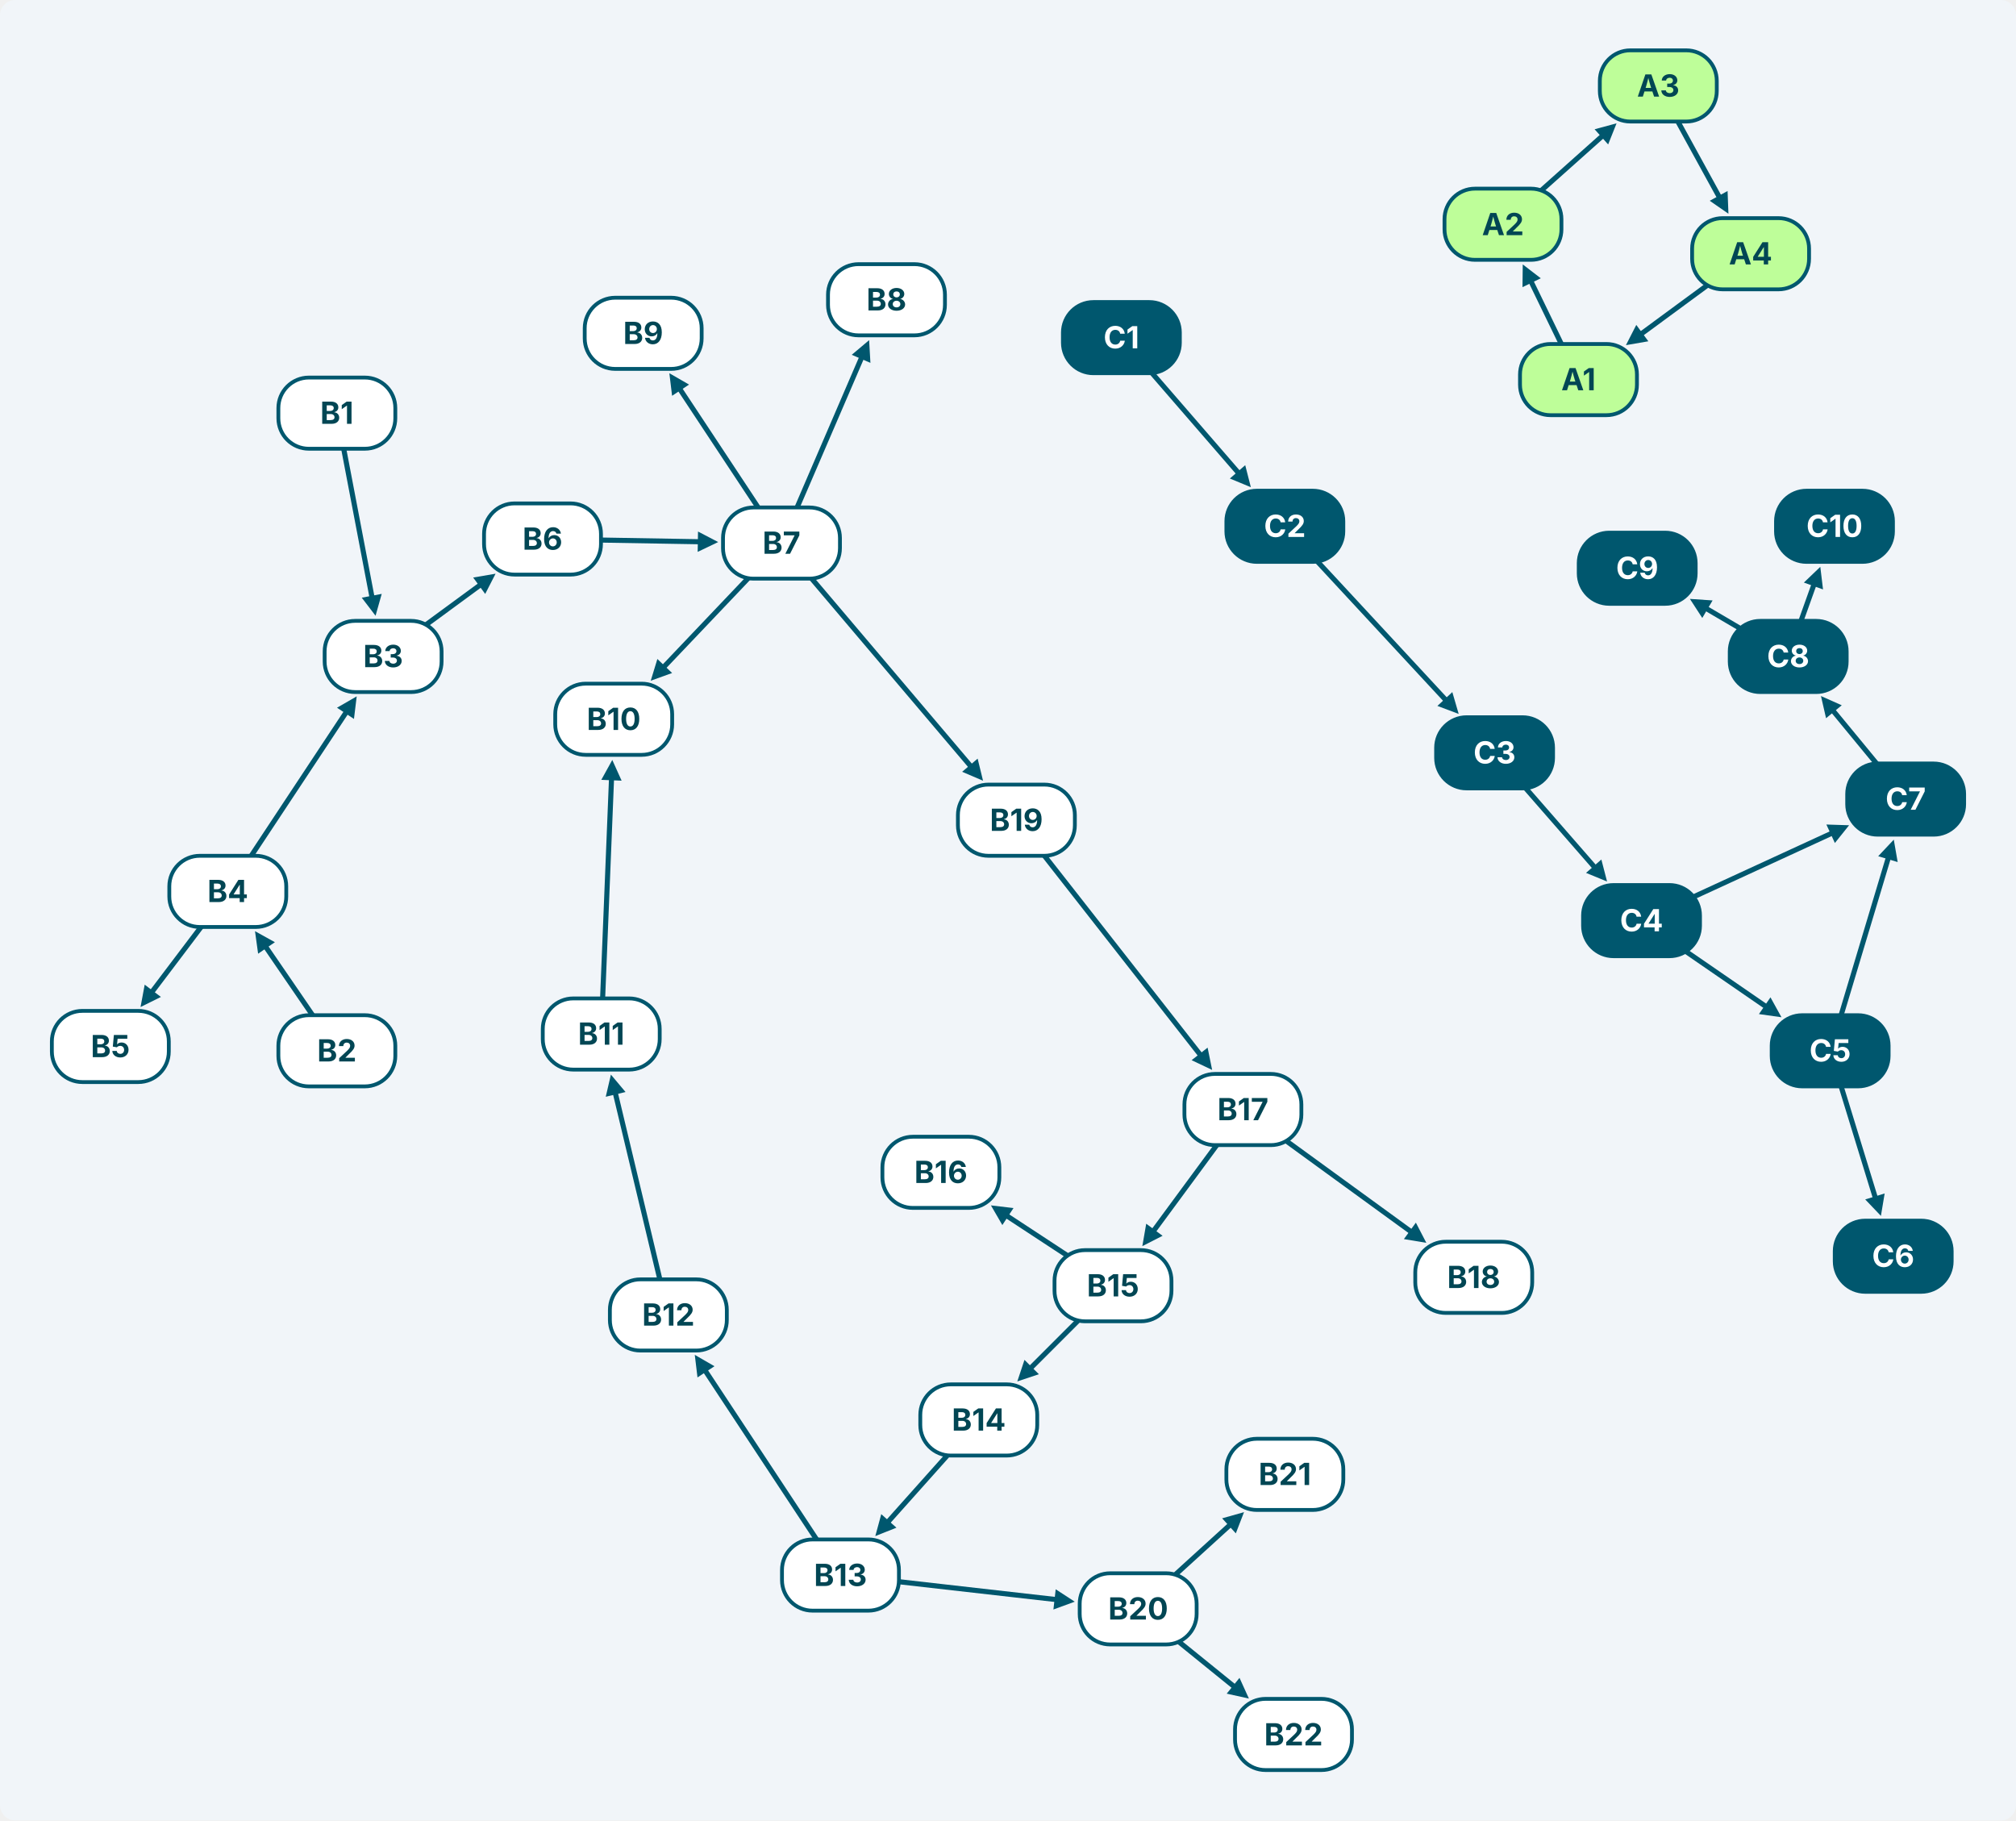
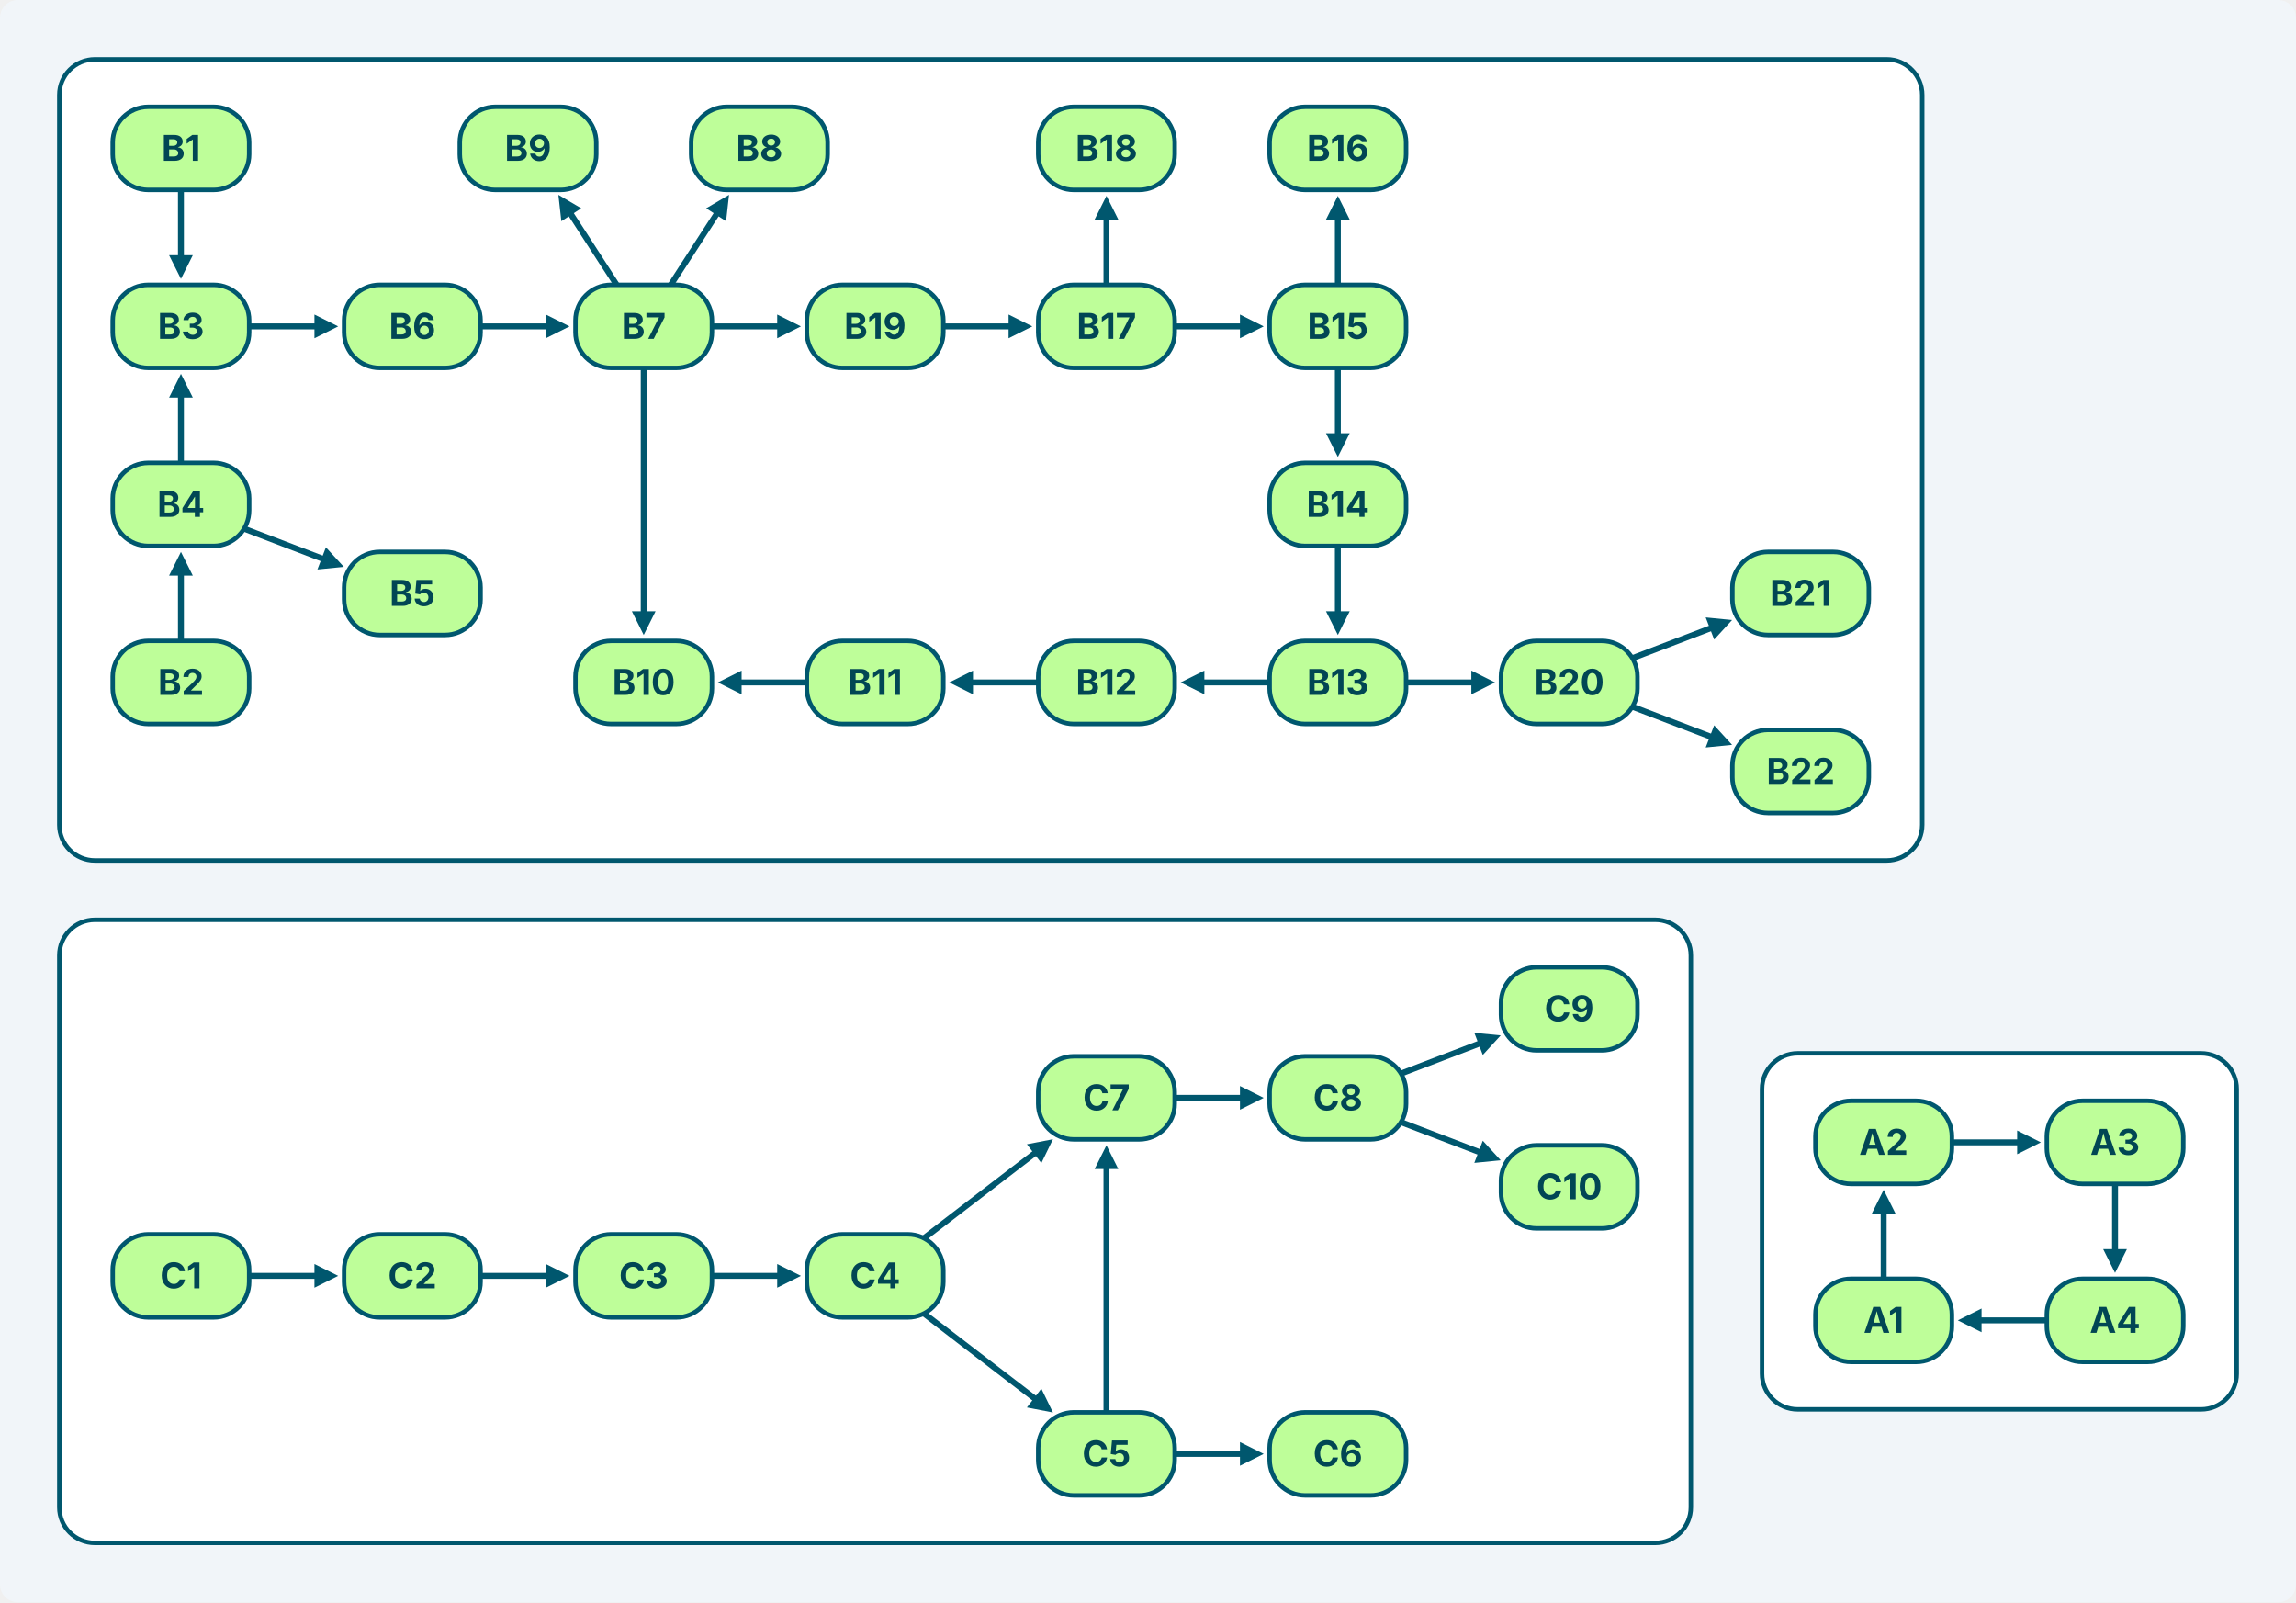
- <svg xmlns="http://www.w3.org/2000/svg" class="keep-colors" viewBox="-22 -14 793 716" width="793" height="716" role="img" aria-labelledby="connected-components-graph-t connected-components-graph-d" font-family="Inter, -apple-system, BlinkMacSystemFont, 'Segoe UI', Helvetica, Arial, sans-serif">
+ <svg xmlns="http://www.w3.org/2000/svg" class="keep-colors" viewBox="-21 -10 774 540" width="774" height="540" role="img" aria-labelledby="connected-components-graph-t connected-components-graph-d" font-family="Inter, -apple-system, BlinkMacSystemFont, 'Segoe UI', Helvetica, Arial, sans-serif">
  <defs>
    <marker id="connected-components-graph-a" markerWidth="8" markerHeight="8" refX="2" refY="4" orient="auto" markerUnits="userSpaceOnUse">
      <path class="dg-f-accent" d="M0,0 L8,4 L0,8 z" fill="#00576e" />
    </marker>
    <marker id="connected-components-graph-g" markerWidth="8" markerHeight="8" refX="2" refY="4" orient="auto" markerUnits="userSpaceOnUse">
      <path class="dg-f-arrow" d="M0,0 L8,4 L0,8 z" fill="#90a1b9" />
    </marker>
  </defs>
-   <rect class="dg-f-canvas" x="-22" y="-14" width="793" height="716" rx="6" fill="#f1f5f9" />
-   <line class="dg-s-accent" x1="592.6" y1="122.2" x2="579.6" y2="95.4" stroke="#00576e" stroke-width="2" marker-end="url(#connected-components-graph-a)" />
-   <line class="dg-s-accent" x1="583.5" y1="61.6" x2="609.4" y2="38.5" stroke="#00576e" stroke-width="2" marker-end="url(#connected-components-graph-a)" />
-   <line class="dg-s-accent" x1="637.5" y1="32.9" x2="655.0" y2="64.8" stroke="#00576e" stroke-width="2" marker-end="url(#connected-components-graph-a)" />
-   <line class="dg-s-accent" x1="650.4" y1="97.6" x2="622.4" y2="118.2" stroke="#00576e" stroke-width="2" marker-end="url(#connected-components-graph-a)" />
-   <line class="dg-s-accent" x1="113.0" y1="161.5" x2="124.6" y2="222.3" stroke="#00576e" stroke-width="2" marker-end="url(#connected-components-graph-a)" />
-   <line class="dg-s-accent" x1="101.5" y1="386.1" x2="81.7" y2="357.2" stroke="#00576e" stroke-width="2" marker-end="url(#connected-components-graph-a)" />
-   <line class="dg-s-accent" x1="144.8" y1="232.3" x2="168.1" y2="215.2" stroke="#00576e" stroke-width="2" marker-end="url(#connected-components-graph-a)" />
-   <line class="dg-s-accent" x1="76.3" y1="323.4" x2="115.0" y2="264.9" stroke="#00576e" stroke-width="2" marker-end="url(#connected-components-graph-a)" />
-   <line class="dg-s-accent" x1="57.7" y1="349.8" x2="36.9" y2="377.3" stroke="#00576e" stroke-width="2" marker-end="url(#connected-components-graph-a)" />
-   <line class="dg-s-accent" x1="213.4" y1="198.4" x2="254.5" y2="199.1" stroke="#00576e" stroke-width="2" marker-end="url(#connected-components-graph-a)" />
-   <line class="dg-s-accent" x1="291.1" y1="186.6" x2="317.5" y2="125.3" stroke="#00576e" stroke-width="2" marker-end="url(#connected-components-graph-a)" />
-   <line class="dg-s-accent" x1="276.8" y1="186.5" x2="244.6" y2="137.8" stroke="#00576e" stroke-width="2" marker-end="url(#connected-components-graph-a)" />
-   <line class="dg-s-accent" x1="273.0" y1="212.7" x2="238.1" y2="249.4" stroke="#00576e" stroke-width="2" marker-end="url(#connected-components-graph-a)" />
-   <line class="dg-s-accent" x1="296.7" y1="212.9" x2="360.8" y2="288.5" stroke="#00576e" stroke-width="2" marker-end="url(#connected-components-graph-a)" />
-   <line class="dg-s-accent" x1="215.0" y1="379.7" x2="218.6" y2="290.9" stroke="#00576e" stroke-width="2" marker-end="url(#connected-components-graph-a)" />
-   <line class="dg-s-accent" x1="237.8" y1="490.2" x2="219.7" y2="414.5" stroke="#00576e" stroke-width="2" marker-end="url(#connected-components-graph-a)" />
-   <line class="dg-s-accent" x1="299.8" y1="592.4" x2="254.6" y2="523.9" stroke="#00576e" stroke-width="2" marker-end="url(#connected-components-graph-a)" />
-   <line class="dg-s-accent" x1="330.5" y1="608.0" x2="394.8" y2="615.3" stroke="#00576e" stroke-width="2" marker-end="url(#connected-components-graph-a)" />
-   <line class="dg-s-accent" x1="351.3" y1="557.7" x2="326.3" y2="585.7" stroke="#00576e" stroke-width="2" marker-end="url(#connected-components-graph-a)" />
-   <line class="dg-s-accent" x1="402.8" y1="504.7" x2="382.4" y2="525.1" stroke="#00576e" stroke-width="2" marker-end="url(#connected-components-graph-a)" />
-   <line class="dg-s-accent" x1="398.7" y1="480.4" x2="372.8" y2="463.4" stroke="#00576e" stroke-width="2" marker-end="url(#connected-components-graph-a)" />
-   <line class="dg-s-accent" x1="457.2" y1="435.6" x2="430.9" y2="471.3" stroke="#00576e" stroke-width="2" marker-end="url(#connected-components-graph-a)" />
-   <line class="dg-s-accent" x1="483.2" y1="434.2" x2="534.2" y2="471.3" stroke="#00576e" stroke-width="2" marker-end="url(#connected-components-graph-a)" />
-   <line class="dg-s-accent" x1="388.2" y1="321.8" x2="451.1" y2="402.1" stroke="#00576e" stroke-width="2" marker-end="url(#connected-components-graph-a)" />
-   <line class="dg-s-accent" x1="439.6" y1="606.0" x2="462.9" y2="584.8" stroke="#00576e" stroke-width="2" marker-end="url(#connected-components-graph-a)" />
-   <line class="dg-s-accent" x1="440.9" y1="631.1" x2="464.6" y2="650.3" stroke="#00576e" stroke-width="2" marker-end="url(#connected-components-graph-a)" />
-   <line class="dg-s-accent" x1="430.5" y1="132.0" x2="466.1" y2="173.1" stroke="#00576e" stroke-width="2" marker-end="url(#connected-components-graph-a)" />
-   <line class="dg-s-accent" x1="495.6" y1="206.2" x2="547.7" y2="262.4" stroke="#00576e" stroke-width="2" marker-end="url(#connected-components-graph-a)" />
-   <line class="dg-s-accent" x1="577.5" y1="295.3" x2="606.2" y2="328.2" stroke="#00576e" stroke-width="2" marker-end="url(#connected-components-graph-a)" />
-   <line class="dg-s-accent" x1="640.4" y1="359.7" x2="673.8" y2="382.7" stroke="#00576e" stroke-width="2" marker-end="url(#connected-components-graph-a)" />
-   <line class="dg-s-accent" x1="643.2" y1="339.2" x2="699.9" y2="313.1" stroke="#00576e" stroke-width="2" marker-end="url(#connected-components-graph-a)" />
-   <line class="dg-s-accent" x1="701.9" y1="412.3" x2="716.1" y2="458.5" stroke="#00576e" stroke-width="2" marker-end="url(#connected-components-graph-a)" />
-   <line class="dg-s-accent" x1="701.9" y1="386.3" x2="721.2" y2="322.0" stroke="#00576e" stroke-width="2" marker-end="url(#connected-components-graph-a)" />
-   <line class="dg-s-accent" x1="716.8" y1="287.1" x2="698.1" y2="264.4" stroke="#00576e" stroke-width="2" marker-end="url(#connected-components-graph-a)" />
-   <line class="dg-s-accent" x1="663.4" y1="233.7" x2="647.9" y2="224.6" stroke="#00576e" stroke-width="2" marker-end="url(#connected-components-graph-a)" />
-   <line class="dg-s-accent" x1="686.1" y1="231.1" x2="692.0" y2="214.6" stroke="#00576e" stroke-width="2" marker-end="url(#connected-components-graph-a)" />
-   <rect class="" x="575.9" y="121.3" width="46.0" height="28.0" rx="12" fill="#befe99" stroke="#00576e" stroke-width="1.5" />
-   <text x="598.9" y="139.5" text-anchor="middle" font-size="12" font-weight="700" fill="#014654">A1</text>
-   <rect class="" x="546.2" y="60.2" width="46.0" height="28.0" rx="12" fill="#befe99" stroke="#00576e" stroke-width="1.5" />
-   <text x="569.2" y="78.5" text-anchor="middle" font-size="12" font-weight="700" fill="#014654">A2</text>
-   <rect class="" x="607.3" y="5.8" width="46.0" height="28.0" rx="12" fill="#befe99" stroke="#00576e" stroke-width="1.5" />
-   <text x="630.3" y="24.0" text-anchor="middle" font-size="12" font-weight="700" fill="#014654">A3</text>
-   <rect class="" x="643.6" y="71.8" width="46.0" height="28.0" rx="12" fill="#befe99" stroke="#00576e" stroke-width="1.5" />
-   <text x="666.6" y="90.0" text-anchor="middle" font-size="12" font-weight="700" fill="#014654">A4</text>
-   <rect class="dg-f-node dg-s-accent" x="87.5" y="134.5" width="46.0" height="28.0" rx="12" fill="#ffffff" stroke="#00576e" stroke-width="1.5" />
-   <text class="dg-f-text" x="110.5" y="152.7" text-anchor="middle" font-size="12" font-weight="700" fill="#014654">B1</text>
-   <rect class="dg-f-node dg-s-accent" x="105.7" y="230.2" width="46.0" height="28.0" rx="12" fill="#ffffff" stroke="#00576e" stroke-width="1.5" />
-   <text class="dg-f-text" x="128.7" y="248.4" text-anchor="middle" font-size="12" font-weight="700" fill="#014654">B3</text>
-   <rect class="dg-f-node dg-s-accent" x="44.6" y="322.6" width="46.0" height="28.0" rx="12" fill="#ffffff" stroke="#00576e" stroke-width="1.5" />
-   <text class="dg-f-text" x="67.6" y="340.8" text-anchor="middle" font-size="12" font-weight="700" fill="#014654">B4</text>
-   <rect class="dg-f-node dg-s-accent" x="-1.6" y="383.6" width="46.0" height="28.0" rx="12" fill="#ffffff" stroke="#00576e" stroke-width="1.5" />
-   <text class="dg-f-text" x="21.4" y="401.8" text-anchor="middle" font-size="12" font-weight="700" fill="#014654">B5</text>
-   <rect class="dg-f-node dg-s-accent" x="87.5" y="385.3" width="46.0" height="28.0" rx="12" fill="#ffffff" stroke="#00576e" stroke-width="1.5" />
-   <text class="dg-f-text" x="110.5" y="403.5" text-anchor="middle" font-size="12" font-weight="700" fill="#014654">B2</text>
-   <rect class="dg-f-node dg-s-accent" x="168.4" y="184.0" width="46.0" height="28.0" rx="12" fill="#ffffff" stroke="#00576e" stroke-width="1.5" />
-   <text class="dg-f-text" x="191.4" y="202.2" text-anchor="middle" font-size="12" font-weight="700" fill="#014654">B6</text>
-   <rect class="dg-f-node dg-s-accent" x="262.4" y="185.6" width="46.0" height="28.0" rx="12" fill="#ffffff" stroke="#00576e" stroke-width="1.5" />
-   <text class="dg-f-text" x="285.4" y="203.8" text-anchor="middle" font-size="12" font-weight="700" fill="#014654">B7</text>
-   <rect class="dg-f-node dg-s-accent" x="303.7" y="89.9" width="46.0" height="28.0" rx="12" fill="#ffffff" stroke="#00576e" stroke-width="1.5" />
-   <text class="dg-f-text" x="326.7" y="108.1" text-anchor="middle" font-size="12" font-weight="700" fill="#014654">B8</text>
-   <rect class="dg-f-node dg-s-accent" x="208.0" y="103.1" width="46.0" height="28.0" rx="12" fill="#ffffff" stroke="#00576e" stroke-width="1.5" />
-   <text class="dg-f-text" x="231.0" y="121.3" text-anchor="middle" font-size="12" font-weight="700" fill="#014654">B9</text>
-   <rect class="dg-f-node dg-s-accent" x="196.4" y="254.9" width="46.0" height="28.0" rx="12" fill="#ffffff" stroke="#00576e" stroke-width="1.5" />
-   <text class="dg-f-text" x="219.4" y="273.1" text-anchor="middle" font-size="12" font-weight="700" fill="#014654">B10</text>
-   <rect class="dg-f-node dg-s-accent" x="191.5" y="378.7" width="46.0" height="28.0" rx="12" fill="#ffffff" stroke="#00576e" stroke-width="1.5" />
-   <text class="dg-f-text" x="214.5" y="396.9" text-anchor="middle" font-size="12" font-weight="700" fill="#014654">B11</text>
-   <rect class="dg-f-node dg-s-accent" x="217.9" y="489.2" width="46.0" height="28.0" rx="12" fill="#ffffff" stroke="#00576e" stroke-width="1.5" />
-   <text class="dg-f-text" x="240.9" y="507.4" text-anchor="middle" font-size="12" font-weight="700" fill="#014654">B12</text>
-   <rect class="dg-f-node dg-s-accent" x="285.6" y="591.5" width="46.0" height="28.0" rx="12" fill="#ffffff" stroke="#00576e" stroke-width="1.5" />
-   <text class="dg-f-text" x="308.6" y="609.8" text-anchor="middle" font-size="12" font-weight="700" fill="#014654">B13</text>
-   <rect class="dg-f-node dg-s-accent" x="340.0" y="530.5" width="46.0" height="28.0" rx="12" fill="#ffffff" stroke="#00576e" stroke-width="1.5" />
-   <text class="dg-f-text" x="363.0" y="548.7" text-anchor="middle" font-size="12" font-weight="700" fill="#014654">B14</text>
-   <rect class="dg-f-node dg-s-accent" x="392.8" y="477.7" width="46.0" height="28.0" rx="12" fill="#ffffff" stroke="#00576e" stroke-width="1.5" />
-   <text class="dg-f-text" x="415.8" y="495.9" text-anchor="middle" font-size="12" font-weight="700" fill="#014654">B15</text>
-   <rect class="dg-f-node dg-s-accent" x="325.1" y="433.1" width="46.0" height="28.0" rx="12" fill="#ffffff" stroke="#00576e" stroke-width="1.5" />
-   <text class="dg-f-text" x="348.1" y="451.3" text-anchor="middle" font-size="12" font-weight="700" fill="#014654">B16</text>
-   <rect class="dg-f-node dg-s-accent" x="443.9" y="408.4" width="46.0" height="28.0" rx="12" fill="#ffffff" stroke="#00576e" stroke-width="1.5" />
-   <text class="dg-f-text" x="466.9" y="426.6" text-anchor="middle" font-size="12" font-weight="700" fill="#014654">B17</text>
-   <rect class="dg-f-node dg-s-accent" x="534.7" y="474.4" width="46.0" height="28.0" rx="12" fill="#ffffff" stroke="#00576e" stroke-width="1.5" />
-   <text class="dg-f-text" x="557.7" y="492.6" text-anchor="middle" font-size="12" font-weight="700" fill="#014654">B18</text>
-   <rect class="dg-f-node dg-s-accent" x="354.8" y="294.6" width="46.0" height="28.0" rx="12" fill="#ffffff" stroke="#00576e" stroke-width="1.5" />
-   <text class="dg-f-text" x="377.8" y="312.8" text-anchor="middle" font-size="12" font-weight="700" fill="#014654">B19</text>
-   <rect class="dg-f-node dg-s-accent" x="402.7" y="604.8" width="46.0" height="28.0" rx="12" fill="#ffffff" stroke="#00576e" stroke-width="1.5" />
-   <text class="dg-f-text" x="425.7" y="623.0" text-anchor="middle" font-size="12" font-weight="700" fill="#014654">B20</text>
-   <rect class="dg-f-node dg-s-accent" x="460.4" y="551.9" width="46.0" height="28.0" rx="12" fill="#ffffff" stroke="#00576e" stroke-width="1.5" />
-   <text class="dg-f-text" x="483.4" y="570.1" text-anchor="middle" font-size="12" font-weight="700" fill="#014654">B21</text>
-   <rect class="dg-f-node dg-s-accent" x="463.8" y="654.2" width="46.0" height="28.0" rx="12" fill="#ffffff" stroke="#00576e" stroke-width="1.5" />
-   <text class="dg-f-text" x="486.8" y="672.5" text-anchor="middle" font-size="12" font-weight="700" fill="#014654">B22</text>
-   <rect class="" x="396.1" y="104.8" width="46.0" height="28.0" rx="12" fill="#00576e" stroke="#00576e" stroke-width="1.5" />
-   <text x="419.1" y="123.0" text-anchor="middle" font-size="12" font-weight="700" fill="#ffffff">C1</text>
-   <rect class="" x="460.4" y="179.0" width="46.0" height="28.0" rx="12" fill="#00576e" stroke="#00576e" stroke-width="1.5" />
-   <text x="483.4" y="197.2" text-anchor="middle" font-size="12" font-weight="700" fill="#ffffff">C2</text>
-   <rect class="" x="542.9" y="268.1" width="46.0" height="28.0" rx="12" fill="#00576e" stroke="#00576e" stroke-width="1.5" />
-   <text x="565.9" y="286.3" text-anchor="middle" font-size="12" font-weight="700" fill="#ffffff">C3</text>
-   <rect class="" x="600.7" y="334.1" width="46.0" height="28.0" rx="12" fill="#00576e" stroke="#00576e" stroke-width="1.5" />
-   <text x="623.7" y="352.3" text-anchor="middle" font-size="12" font-weight="700" fill="#ffffff">C4</text>
-   <rect class="" x="674.9" y="385.3" width="46.0" height="28.0" rx="12" fill="#00576e" stroke="#00576e" stroke-width="1.5" />
-   <text x="697.9" y="403.5" text-anchor="middle" font-size="12" font-weight="700" fill="#ffffff">C5</text>
-   <rect class="" x="699.7" y="466.1" width="46.0" height="28.0" rx="12" fill="#00576e" stroke="#00576e" stroke-width="1.5" />
-   <text x="722.7" y="484.3" text-anchor="middle" font-size="12" font-weight="700" fill="#ffffff">C6</text>
-   <rect class="" x="704.6" y="286.3" width="46.0" height="28.0" rx="12" fill="#00576e" stroke="#00576e" stroke-width="1.5" />
-   <text x="727.6" y="304.5" text-anchor="middle" font-size="12" font-weight="700" fill="#ffffff">C7</text>
-   <rect class="" x="658.4" y="230.2" width="46.0" height="28.0" rx="12" fill="#00576e" stroke="#00576e" stroke-width="1.5" />
-   <text x="681.4" y="248.4" text-anchor="middle" font-size="12" font-weight="700" fill="#ffffff">C8</text>
-   <rect class="" x="599.0" y="195.5" width="46.0" height="28.0" rx="12" fill="#00576e" stroke="#00576e" stroke-width="1.5" />
-   <text x="622.0" y="213.7" text-anchor="middle" font-size="12" font-weight="700" fill="#ffffff">C9</text>
-   <rect class="" x="676.6" y="179.0" width="46.0" height="28.0" rx="12" fill="#00576e" stroke="#00576e" stroke-width="1.5" />
-   <text x="699.6" y="197.2" text-anchor="middle" font-size="12" font-weight="700" fill="#ffffff">C10</text>
+   <rect class="dg-f-canvas" x="-21" y="-10" width="774" height="540" rx="6" fill="#f1f5f9" />
+   <rect class="dg-f-node dg-s-accent" x="-1.0" y="10.0" width="628.0" height="270.0" rx="12" fill="#ffffff" stroke="#00576e" stroke-width="1.5" />
+   <rect class="dg-f-node dg-s-accent" x="-1.0" y="300.0" width="550.0" height="210.0" rx="12" fill="#ffffff" stroke="#00576e" stroke-width="1.5" />
+   <rect class="dg-f-node dg-s-accent" x="573.0" y="345.0" width="160.0" height="120.0" rx="12" fill="#ffffff" stroke="#00576e" stroke-width="1.5" />
+   <line class="dg-s-accent" x1="614.0" y1="422.0" x2="614.0" y2="397.0" stroke="#00576e" stroke-width="2" marker-end="url(#connected-components-graph-a)" />
+   <line class="dg-s-accent" x1="636.0" y1="375.0" x2="661.0" y2="375.0" stroke="#00576e" stroke-width="2" marker-end="url(#connected-components-graph-a)" />
+   <line class="dg-s-accent" x1="692.0" y1="388.0" x2="692.0" y2="413.0" stroke="#00576e" stroke-width="2" marker-end="url(#connected-components-graph-a)" />
+   <line class="dg-s-accent" x1="670.0" y1="435.0" x2="645.0" y2="435.0" stroke="#00576e" stroke-width="2" marker-end="url(#connected-components-graph-a)" />
+   <line class="dg-s-accent" x1="40.0" y1="53.0" x2="40.0" y2="78.0" stroke="#00576e" stroke-width="2" marker-end="url(#connected-components-graph-a)" />
+   <line class="dg-s-accent" x1="40.0" y1="207.0" x2="40.0" y2="182.0" stroke="#00576e" stroke-width="2" marker-end="url(#connected-components-graph-a)" />
+   <line class="dg-s-accent" x1="62.0" y1="100.0" x2="87.0" y2="100.0" stroke="#00576e" stroke-width="2" marker-end="url(#connected-components-graph-a)" />
+   <line class="dg-s-accent" x1="40.0" y1="147.0" x2="40.0" y2="122.0" stroke="#00576e" stroke-width="2" marker-end="url(#connected-components-graph-a)" />
+   <line class="dg-s-accent" x1="60.3" y1="167.8" x2="89.3" y2="178.9" stroke="#00576e" stroke-width="2" marker-end="url(#connected-components-graph-a)" />
+   <line class="dg-s-accent" x1="140.0" y1="100.0" x2="165.0" y2="100.0" stroke="#00576e" stroke-width="2" marker-end="url(#connected-components-graph-a)" />
+   <line class="dg-s-accent" x1="204.6" y1="86.8" x2="221.5" y2="60.7" stroke="#00576e" stroke-width="2" marker-end="url(#connected-components-graph-a)" />
+   <line class="dg-s-accent" x1="187.4" y1="86.8" x2="170.5" y2="60.7" stroke="#00576e" stroke-width="2" marker-end="url(#connected-components-graph-a)" />
+   <line class="dg-s-accent" x1="196.0" y1="113.0" x2="196.0" y2="198.0" stroke="#00576e" stroke-width="2" marker-end="url(#connected-components-graph-a)" />
+   <line class="dg-s-accent" x1="218.0" y1="100.0" x2="243.0" y2="100.0" stroke="#00576e" stroke-width="2" marker-end="url(#connected-components-graph-a)" />
+   <line class="dg-s-accent" x1="252.0" y1="220.0" x2="227.0" y2="220.0" stroke="#00576e" stroke-width="2" marker-end="url(#connected-components-graph-a)" />
+   <line class="dg-s-accent" x1="330.0" y1="220.0" x2="305.0" y2="220.0" stroke="#00576e" stroke-width="2" marker-end="url(#connected-components-graph-a)" />
+   <line class="dg-s-accent" x1="408.0" y1="220.0" x2="383.0" y2="220.0" stroke="#00576e" stroke-width="2" marker-end="url(#connected-components-graph-a)" />
+   <line class="dg-s-accent" x1="452.0" y1="220.0" x2="477.0" y2="220.0" stroke="#00576e" stroke-width="2" marker-end="url(#connected-components-graph-a)" />
+   <line class="dg-s-accent" x1="430.0" y1="173.0" x2="430.0" y2="198.0" stroke="#00576e" stroke-width="2" marker-end="url(#connected-components-graph-a)" />
+   <line class="dg-s-accent" x1="430.0" y1="113.0" x2="430.0" y2="138.0" stroke="#00576e" stroke-width="2" marker-end="url(#connected-components-graph-a)" />
+   <line class="dg-s-accent" x1="430.0" y1="87.0" x2="430.0" y2="62.0" stroke="#00576e" stroke-width="2" marker-end="url(#connected-components-graph-a)" />
+   <line class="dg-s-accent" x1="374.0" y1="100.0" x2="399.0" y2="100.0" stroke="#00576e" stroke-width="2" marker-end="url(#connected-components-graph-a)" />
+   <line class="dg-s-accent" x1="352.0" y1="87.0" x2="352.0" y2="62.0" stroke="#00576e" stroke-width="2" marker-end="url(#connected-components-graph-a)" />
+   <line class="dg-s-accent" x1="296.0" y1="100.0" x2="321.0" y2="100.0" stroke="#00576e" stroke-width="2" marker-end="url(#connected-components-graph-a)" />
+   <line class="dg-s-accent" x1="528.3" y1="212.2" x2="557.3" y2="201.1" stroke="#00576e" stroke-width="2" marker-end="url(#connected-components-graph-a)" />
+   <line class="dg-s-accent" x1="528.3" y1="227.8" x2="557.3" y2="238.9" stroke="#00576e" stroke-width="2" marker-end="url(#connected-components-graph-a)" />
+   <line class="dg-s-accent" x1="62.0" y1="420.0" x2="87.0" y2="420.0" stroke="#00576e" stroke-width="2" marker-end="url(#connected-components-graph-a)" />
+   <line class="dg-s-accent" x1="140.0" y1="420.0" x2="165.0" y2="420.0" stroke="#00576e" stroke-width="2" marker-end="url(#connected-components-graph-a)" />
+   <line class="dg-s-accent" x1="218.0" y1="420.0" x2="243.0" y2="420.0" stroke="#00576e" stroke-width="2" marker-end="url(#connected-components-graph-a)" />
+   <line class="dg-s-accent" x1="289.7" y1="432.1" x2="329.2" y2="462.4" stroke="#00576e" stroke-width="2" marker-end="url(#connected-components-graph-a)" />
+   <line class="dg-s-accent" x1="289.7" y1="407.9" x2="329.2" y2="377.6" stroke="#00576e" stroke-width="2" marker-end="url(#connected-components-graph-a)" />
+   <line class="dg-s-accent" x1="374.0" y1="480.0" x2="399.0" y2="480.0" stroke="#00576e" stroke-width="2" marker-end="url(#connected-components-graph-a)" />
+   <line class="dg-s-accent" x1="352.0" y1="467.0" x2="352.0" y2="382.0" stroke="#00576e" stroke-width="2" marker-end="url(#connected-components-graph-a)" />
+   <line class="dg-s-accent" x1="374.0" y1="360.0" x2="399.0" y2="360.0" stroke="#00576e" stroke-width="2" marker-end="url(#connected-components-graph-a)" />
+   <line class="dg-s-accent" x1="450.3" y1="352.2" x2="479.3" y2="341.1" stroke="#00576e" stroke-width="2" marker-end="url(#connected-components-graph-a)" />
+   <line class="dg-s-accent" x1="450.3" y1="367.8" x2="479.3" y2="378.9" stroke="#00576e" stroke-width="2" marker-end="url(#connected-components-graph-a)" />
+   <rect class="" x="17.0" y="26.0" width="46.0" height="28.0" rx="12" fill="#befe99" stroke="#00576e" stroke-width="1.5" />
+   <text x="40.0" y="44.2" text-anchor="middle" font-size="12" font-weight="700" fill="#014654">B1</text>
+   <rect class="" x="17.0" y="86.0" width="46.0" height="28.0" rx="12" fill="#befe99" stroke="#00576e" stroke-width="1.5" />
+   <text x="40.0" y="104.2" text-anchor="middle" font-size="12" font-weight="700" fill="#014654">B3</text>
+   <rect class="" x="17.0" y="146.0" width="46.0" height="28.0" rx="12" fill="#befe99" stroke="#00576e" stroke-width="1.5" />
+   <text x="40.0" y="164.2" text-anchor="middle" font-size="12" font-weight="700" fill="#014654">B4</text>
+   <rect class="" x="17.0" y="206.0" width="46.0" height="28.0" rx="12" fill="#befe99" stroke="#00576e" stroke-width="1.5" />
+   <text x="40.0" y="224.2" text-anchor="middle" font-size="12" font-weight="700" fill="#014654">B2</text>
+   <rect class="" x="95.0" y="176.0" width="46.0" height="28.0" rx="12" fill="#befe99" stroke="#00576e" stroke-width="1.5" />
+   <text x="118.0" y="194.2" text-anchor="middle" font-size="12" font-weight="700" fill="#014654">B5</text>
+   <rect class="" x="95.0" y="86.0" width="46.0" height="28.0" rx="12" fill="#befe99" stroke="#00576e" stroke-width="1.5" />
+   <text x="118.0" y="104.2" text-anchor="middle" font-size="12" font-weight="700" fill="#014654">B6</text>
+   <rect class="" x="173.0" y="86.0" width="46.0" height="28.0" rx="12" fill="#befe99" stroke="#00576e" stroke-width="1.5" />
+   <text x="196.0" y="104.2" text-anchor="middle" font-size="12" font-weight="700" fill="#014654">B7</text>
+   <rect class="" x="134.0" y="26.0" width="46.0" height="28.0" rx="12" fill="#befe99" stroke="#00576e" stroke-width="1.5" />
+   <text x="157.0" y="44.2" text-anchor="middle" font-size="12" font-weight="700" fill="#014654">B9</text>
+   <rect class="" x="212.0" y="26.0" width="46.0" height="28.0" rx="12" fill="#befe99" stroke="#00576e" stroke-width="1.5" />
+   <text x="235.0" y="44.2" text-anchor="middle" font-size="12" font-weight="700" fill="#014654">B8</text>
+   <rect class="" x="251.0" y="86.0" width="46.0" height="28.0" rx="12" fill="#befe99" stroke="#00576e" stroke-width="1.5" />
+   <text x="274.0" y="104.2" text-anchor="middle" font-size="12" font-weight="700" fill="#014654">B19</text>
+   <rect class="" x="329.0" y="86.0" width="46.0" height="28.0" rx="12" fill="#befe99" stroke="#00576e" stroke-width="1.5" />
+   <text x="352.0" y="104.2" text-anchor="middle" font-size="12" font-weight="700" fill="#014654">B17</text>
+   <rect class="" x="329.0" y="26.0" width="46.0" height="28.0" rx="12" fill="#befe99" stroke="#00576e" stroke-width="1.5" />
+   <text x="352.0" y="44.2" text-anchor="middle" font-size="12" font-weight="700" fill="#014654">B18</text>
+   <rect class="" x="407.0" y="86.0" width="46.0" height="28.0" rx="12" fill="#befe99" stroke="#00576e" stroke-width="1.5" />
+   <text x="430.0" y="104.2" text-anchor="middle" font-size="12" font-weight="700" fill="#014654">B15</text>
+   <rect class="" x="407.0" y="26.0" width="46.0" height="28.0" rx="12" fill="#befe99" stroke="#00576e" stroke-width="1.5" />
+   <text x="430.0" y="44.2" text-anchor="middle" font-size="12" font-weight="700" fill="#014654">B16</text>
+   <rect class="" x="407.0" y="146.0" width="46.0" height="28.0" rx="12" fill="#befe99" stroke="#00576e" stroke-width="1.5" />
+   <text x="430.0" y="164.2" text-anchor="middle" font-size="12" font-weight="700" fill="#014654">B14</text>
+   <rect class="" x="407.0" y="206.0" width="46.0" height="28.0" rx="12" fill="#befe99" stroke="#00576e" stroke-width="1.5" />
+   <text x="430.0" y="224.2" text-anchor="middle" font-size="12" font-weight="700" fill="#014654">B13</text>
+   <rect class="" x="329.0" y="206.0" width="46.0" height="28.0" rx="12" fill="#befe99" stroke="#00576e" stroke-width="1.5" />
+   <text x="352.0" y="224.2" text-anchor="middle" font-size="12" font-weight="700" fill="#014654">B12</text>
+   <rect class="" x="251.0" y="206.0" width="46.0" height="28.0" rx="12" fill="#befe99" stroke="#00576e" stroke-width="1.5" />
+   <text x="274.0" y="224.2" text-anchor="middle" font-size="12" font-weight="700" fill="#014654">B11</text>
+   <rect class="" x="173.0" y="206.0" width="46.0" height="28.0" rx="12" fill="#befe99" stroke="#00576e" stroke-width="1.5" />
+   <text x="196.0" y="224.2" text-anchor="middle" font-size="12" font-weight="700" fill="#014654">B10</text>
+   <rect class="" x="485.0" y="206.0" width="46.0" height="28.0" rx="12" fill="#befe99" stroke="#00576e" stroke-width="1.5" />
+   <text x="508.0" y="224.2" text-anchor="middle" font-size="12" font-weight="700" fill="#014654">B20</text>
+   <rect class="" x="563.0" y="176.0" width="46.0" height="28.0" rx="12" fill="#befe99" stroke="#00576e" stroke-width="1.5" />
+   <text x="586.0" y="194.2" text-anchor="middle" font-size="12" font-weight="700" fill="#014654">B21</text>
+   <rect class="" x="563.0" y="236.0" width="46.0" height="28.0" rx="12" fill="#befe99" stroke="#00576e" stroke-width="1.5" />
+   <text x="586.0" y="254.2" text-anchor="middle" font-size="12" font-weight="700" fill="#014654">B22</text>
+   <rect class="" x="17.0" y="406.0" width="46.0" height="28.0" rx="12" fill="#befe99" stroke="#00576e" stroke-width="1.5" />
+   <text x="40.0" y="424.2" text-anchor="middle" font-size="12" font-weight="700" fill="#014654">C1</text>
+   <rect class="" x="95.0" y="406.0" width="46.0" height="28.0" rx="12" fill="#befe99" stroke="#00576e" stroke-width="1.5" />
+   <text x="118.0" y="424.2" text-anchor="middle" font-size="12" font-weight="700" fill="#014654">C2</text>
+   <rect class="" x="173.0" y="406.0" width="46.0" height="28.0" rx="12" fill="#befe99" stroke="#00576e" stroke-width="1.5" />
+   <text x="196.0" y="424.2" text-anchor="middle" font-size="12" font-weight="700" fill="#014654">C3</text>
+   <rect class="" x="251.0" y="406.0" width="46.0" height="28.0" rx="12" fill="#befe99" stroke="#00576e" stroke-width="1.5" />
+   <text x="274.0" y="424.2" text-anchor="middle" font-size="12" font-weight="700" fill="#014654">C4</text>
+   <rect class="" x="329.0" y="346.0" width="46.0" height="28.0" rx="12" fill="#befe99" stroke="#00576e" stroke-width="1.5" />
+   <text x="352.0" y="364.2" text-anchor="middle" font-size="12" font-weight="700" fill="#014654">C7</text>
+   <rect class="" x="329.0" y="466.0" width="46.0" height="28.0" rx="12" fill="#befe99" stroke="#00576e" stroke-width="1.5" />
+   <text x="352.0" y="484.2" text-anchor="middle" font-size="12" font-weight="700" fill="#014654">C5</text>
+   <rect class="" x="407.0" y="346.0" width="46.0" height="28.0" rx="12" fill="#befe99" stroke="#00576e" stroke-width="1.5" />
+   <text x="430.0" y="364.2" text-anchor="middle" font-size="12" font-weight="700" fill="#014654">C8</text>
+   <rect class="" x="407.0" y="466.0" width="46.0" height="28.0" rx="12" fill="#befe99" stroke="#00576e" stroke-width="1.5" />
+   <text x="430.0" y="484.2" text-anchor="middle" font-size="12" font-weight="700" fill="#014654">C6</text>
+   <rect class="" x="485.0" y="316.0" width="46.0" height="28.0" rx="12" fill="#befe99" stroke="#00576e" stroke-width="1.5" />
+   <text x="508.0" y="334.2" text-anchor="middle" font-size="12" font-weight="700" fill="#014654">C9</text>
+   <rect class="" x="485.0" y="376.0" width="46.0" height="28.0" rx="12" fill="#befe99" stroke="#00576e" stroke-width="1.5" />
+   <text x="508.0" y="394.2" text-anchor="middle" font-size="12" font-weight="700" fill="#014654">C10</text>
+   <rect class="" x="591.0" y="361.0" width="46.0" height="28.0" rx="12" fill="#befe99" stroke="#00576e" stroke-width="1.5" />
+   <text x="614.0" y="379.2" text-anchor="middle" font-size="12" font-weight="700" fill="#014654">A2</text>
+   <rect class="" x="669.0" y="361.0" width="46.0" height="28.0" rx="12" fill="#befe99" stroke="#00576e" stroke-width="1.5" />
+   <text x="692.0" y="379.2" text-anchor="middle" font-size="12" font-weight="700" fill="#014654">A3</text>
+   <rect class="" x="669.0" y="421.0" width="46.0" height="28.0" rx="12" fill="#befe99" stroke="#00576e" stroke-width="1.5" />
+   <text x="692.0" y="439.2" text-anchor="middle" font-size="12" font-weight="700" fill="#014654">A4</text>
+   <rect class="" x="591.0" y="421.0" width="46.0" height="28.0" rx="12" fill="#befe99" stroke="#00576e" stroke-width="1.5" />
+   <text x="614.0" y="439.2" text-anchor="middle" font-size="12" font-weight="700" fill="#014654">A1</text>
</svg>
